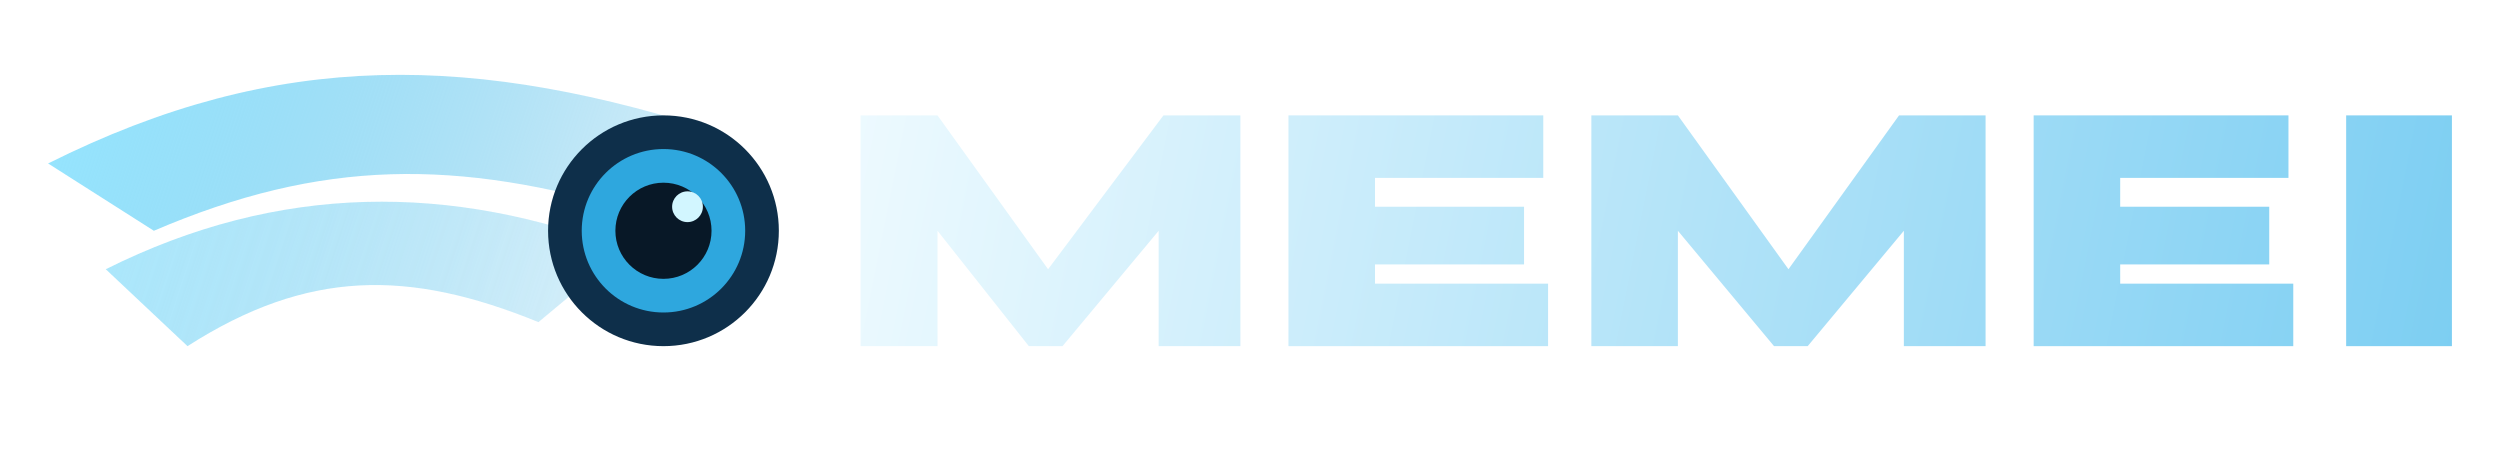
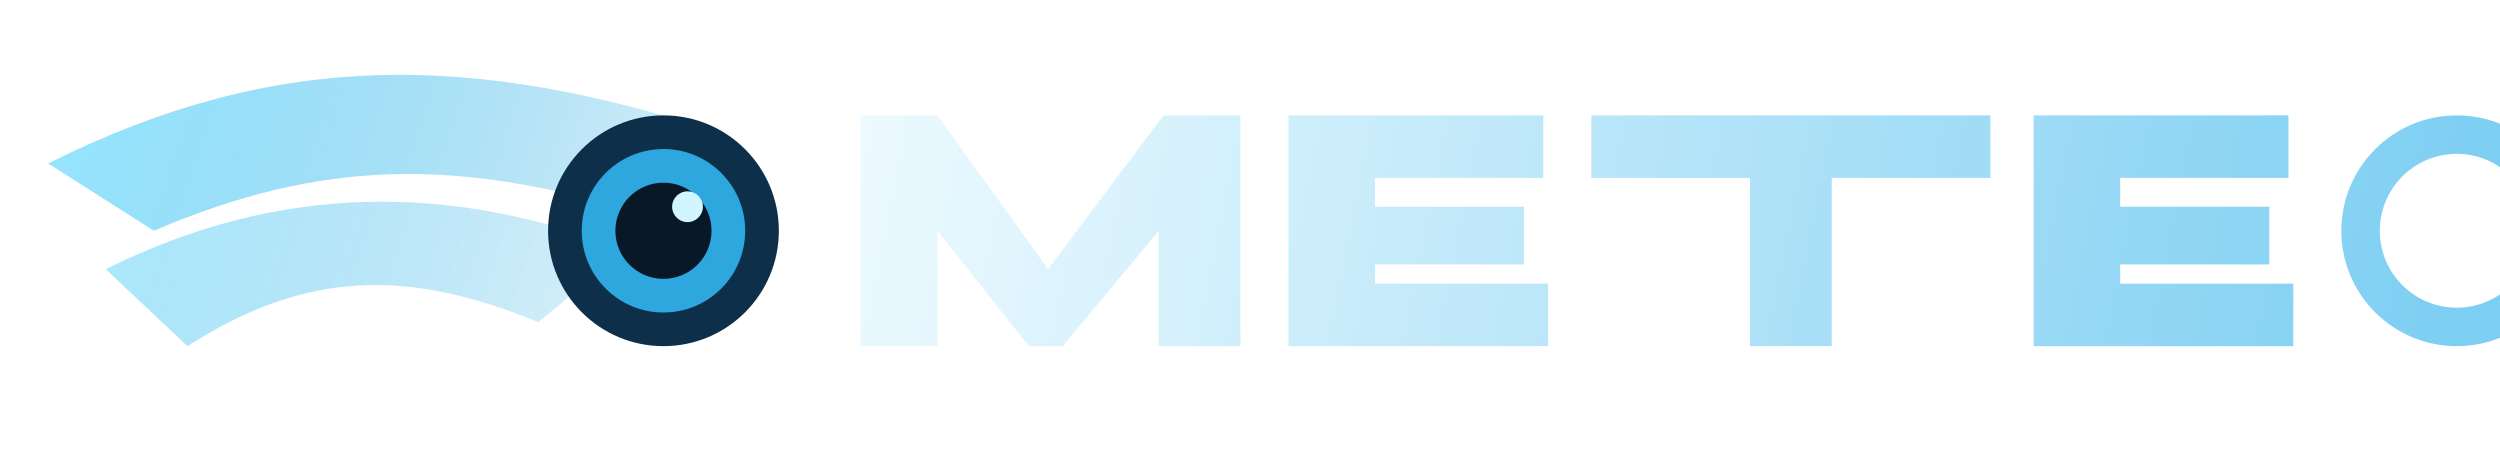
<svg xmlns="http://www.w3.org/2000/svg" width="520" height="96" viewBox="0 0 520 96" fill="none" role="img" aria-labelledby="title">
  <defs>
    <linearGradient id="meteor" x1="6" y1="22" x2="170" y2="76" gradientUnits="userSpaceOnUse">
      <stop offset="0" stop-color="#96E6FF" />
      <stop offset="1" stop-color="#1EA1DB" stop-opacity="0" />
    </linearGradient>
    <linearGradient id="word" x1="170" y1="18" x2="510" y2="86" gradientUnits="userSpaceOnUse">
      <stop offset="0" stop-color="#F0FBFF" />
      <stop offset="1" stop-color="#7CCEF2" />
    </linearGradient>
  </defs>
  <path d="M10 34C58 10 99 11 151 28L132 44C95 33 67 33 32 48L10 34Z" fill="url(#meteor)" />
  <path d="M22 56C58 38 94 38 130 52L112 67C85 56 64 56 39 72L22 56Z" fill="url(#meteor)" opacity="0.8" />
  <circle cx="138" cy="48" r="24" fill="#0E2F4A" />
  <circle cx="138" cy="48" r="17" fill="#2EA7DE" />
  <circle cx="138" cy="48" r="10" fill="#081827" />
  <circle cx="143" cy="43" r="3.2" fill="#D2F6FF" />
  <path d="M179 72V24H195L218 56L242 24H258V72H241V48L221 72H214L195 48V72H179Z" fill="url(#word)" />
  <path d="M268 72V24H321V37H286V43H317V55H286V59H322V72H268Z" fill="url(#word)" />
-   <path d="M331 72V24H349L372 56L395 24H413V72H396V48L376 72H369L349 48V72H331Z" fill="url(#word)" />
+   <path d="M331 37V24H414V37H381V72H364V37H331Z" fill="url(#word)" />
  <path d="M423 72V24H476V37H441V43H472V55H441V59H477V72H423Z" fill="url(#word)" />
-   <path d="M488 72V24H510V72H488Z" fill="url(#word)" />
+   <path fill-rule="evenodd" clip-rule="evenodd" d="M487 48C487 34.745 497.745 24 511 24C524.255 24 535 34.745 535 48C535 61.255 524.255 72 511 72C497.745 72 487 61.255 487 48ZM495 48C495 56.837 502.163 64 511 64C519.837 64 527 56.837 527 48C527 39.163 519.837 32 511 32C502.163 32 495 39.163 495 48Z" fill="url(#word)" />
</svg>
